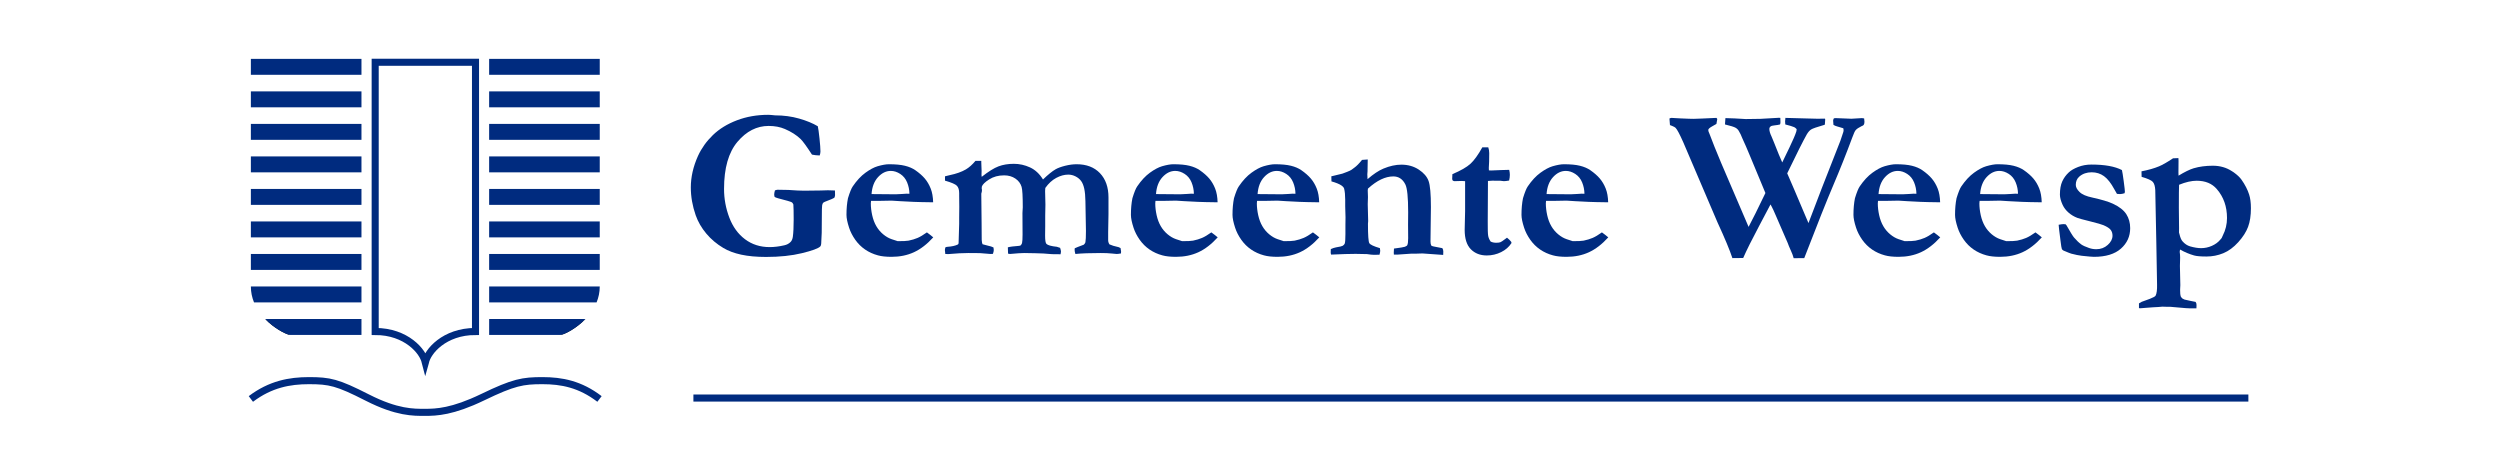
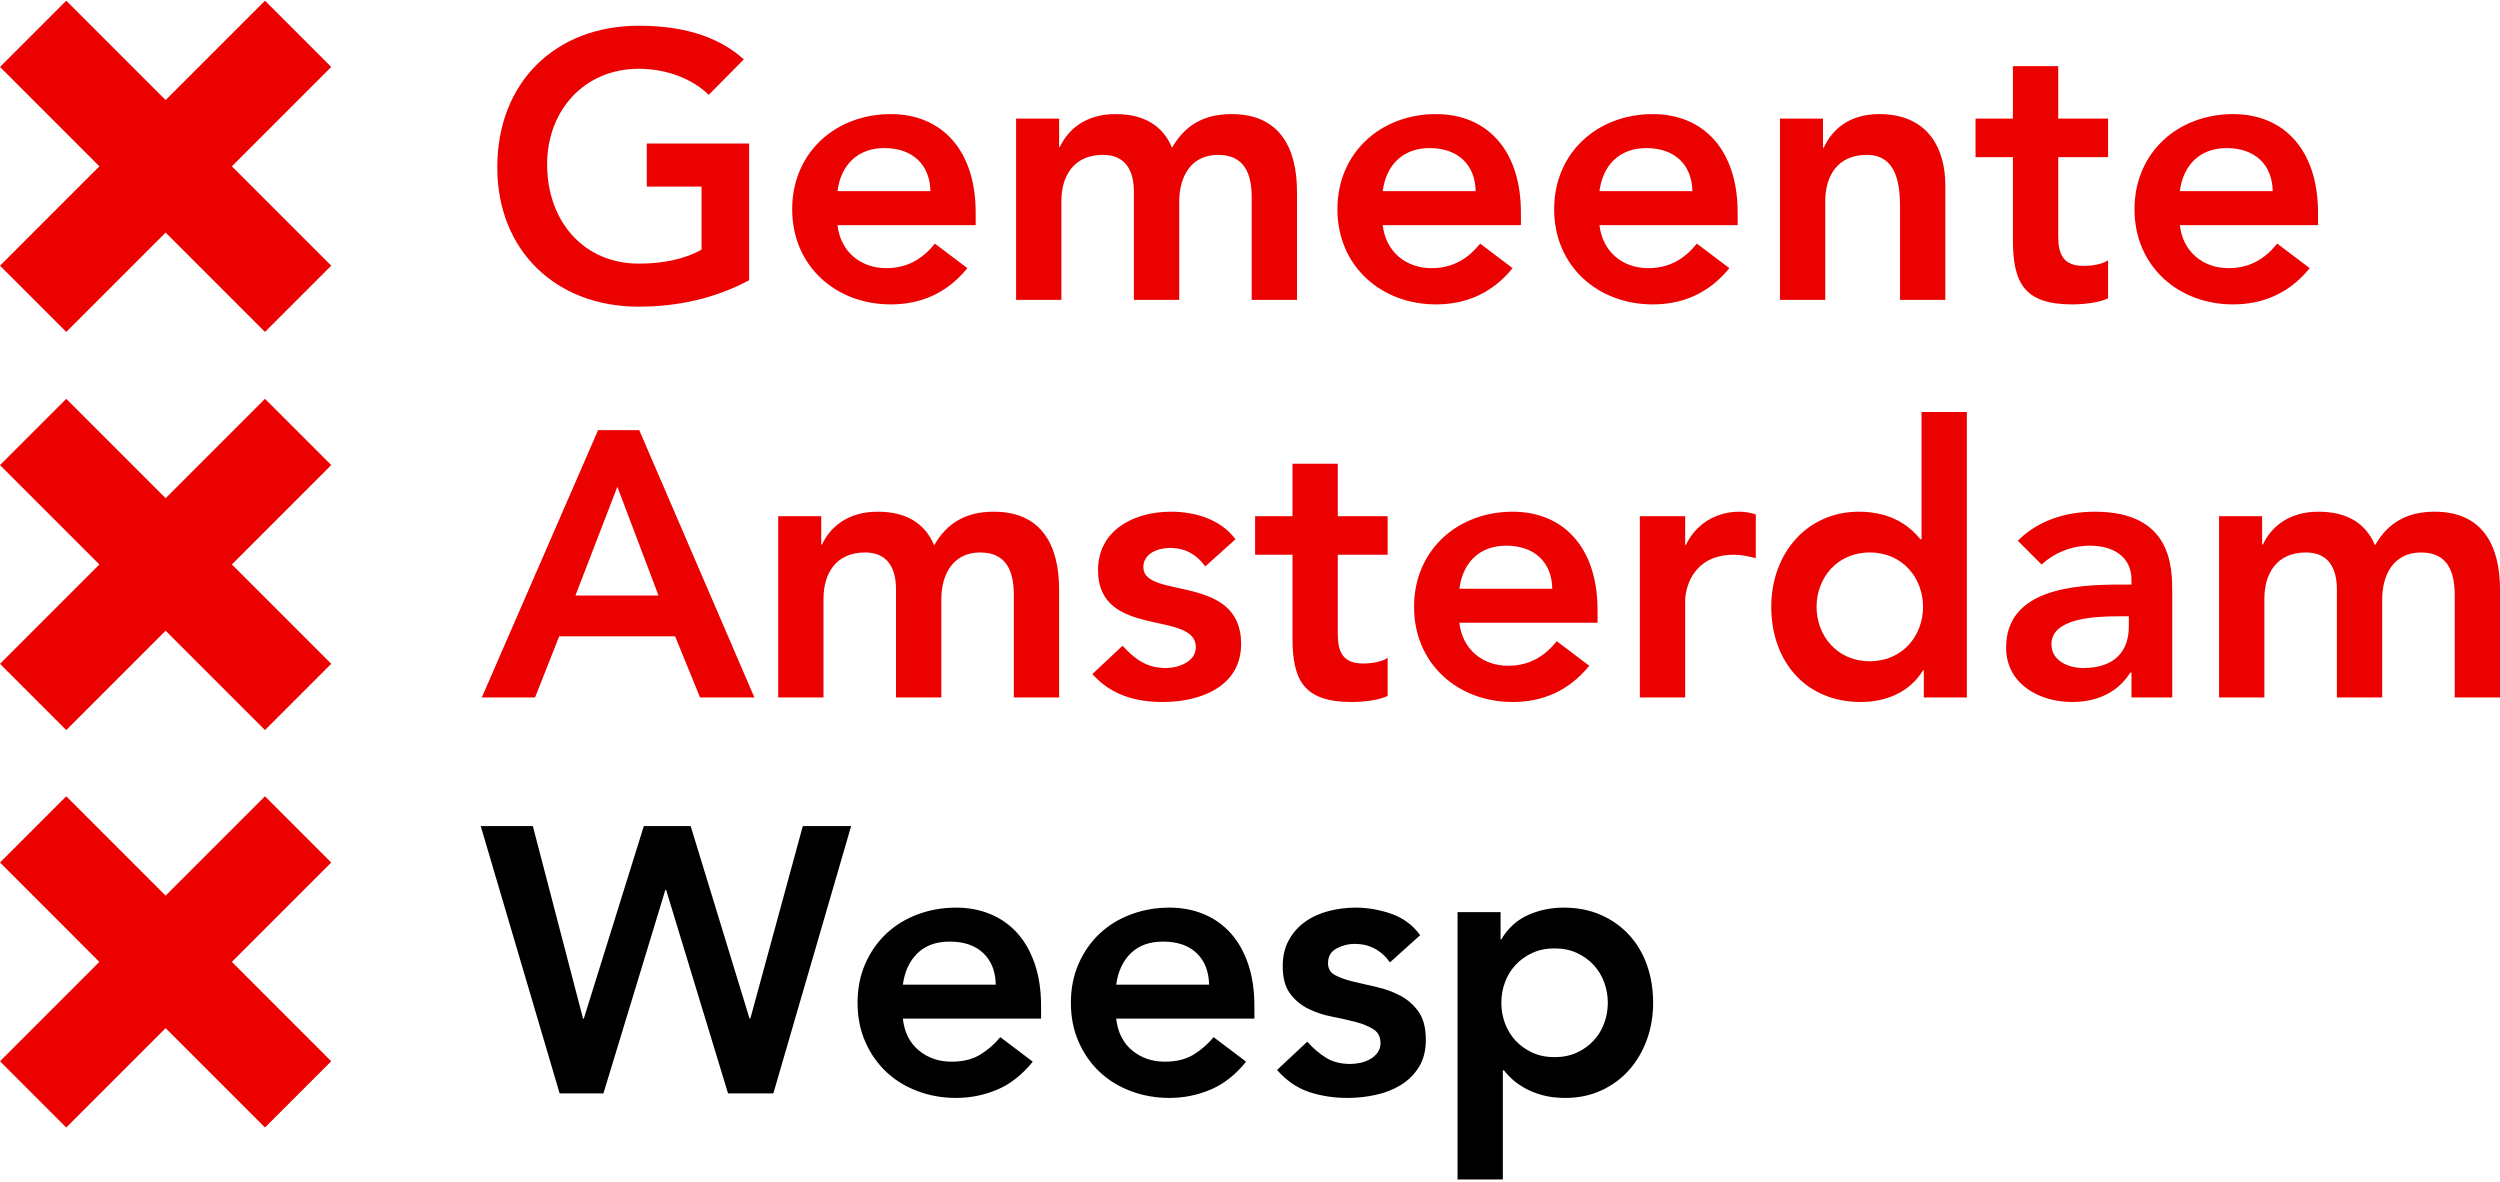
- <svg xmlns="http://www.w3.org/2000/svg" width="323px" height="61px" viewBox="0 0 323 61" version="1.1">
-   <g id="logo-weesp2" stroke="none" stroke-width="1" fill="none" fill-rule="evenodd">
-     <g id="Group" transform="translate(32, 7)">
-       <g id="Group-28" transform="translate(56.386, 6.897)" fill="#002B7F">
-         <path d="M17.274,2.415 C17.337,2.68 17.411,3.201 17.493,3.98 C17.575,4.76 17.616,5.327 17.616,5.683 C17.616,5.819 17.584,5.988 17.52,6.188 C17.128,6.18 16.795,6.143 16.522,6.079 C15.829,5.013 15.341,4.343 15.059,4.069 C14.53,3.559 13.851,3.126 13.022,2.77 C12.411,2.506 11.71,2.374 10.917,2.374 C9.394,2.374 8.054,3.057 6.897,4.423 C5.739,5.789 5.161,7.82 5.161,10.516 C5.161,11.781 5.386,13.011 5.837,14.204 C6.289,15.396 6.965,16.332 7.868,17.011 C8.77,17.689 9.832,18.028 11.053,18.028 C11.646,18.028 12.274,17.951 12.94,17.797 C13.277,17.724 13.55,17.579 13.76,17.361 C13.906,17.216 14.002,16.998 14.047,16.708 C14.12,16.182 14.157,15.433 14.157,14.462 C14.157,13.518 14.143,12.869 14.116,12.515 C14.052,12.379 13.99,12.29 13.931,12.25 C13.872,12.209 13.687,12.143 13.378,12.052 L12.161,11.726 C11.896,11.662 11.732,11.584 11.669,11.493 C11.65,11.375 11.641,11.288 11.641,11.233 C11.641,11.106 11.673,10.928 11.737,10.7 C11.901,10.645 12.015,10.618 12.079,10.618 C13.072,10.618 13.933,10.651 14.663,10.717 C14.918,10.733 15.196,10.741 15.497,10.741 L17.657,10.714 L18.573,10.686 C18.682,10.678 18.987,10.686 19.489,10.714 C19.498,10.951 19.503,11.151 19.503,11.315 C19.503,11.416 19.47,11.53 19.407,11.657 C19.252,11.75 18.987,11.866 18.614,12.005 C18.24,12.144 18.03,12.237 17.985,12.284 C17.912,12.356 17.862,12.471 17.835,12.625 C17.807,12.78 17.794,13.321 17.794,14.249 C17.794,15.323 17.789,15.965 17.78,16.174 C17.743,16.848 17.725,17.229 17.725,17.321 C17.725,17.657 17.679,17.867 17.588,17.948 C17.333,18.203 16.543,18.492 15.216,18.815 C13.89,19.138 12.347,19.3 10.588,19.3 C9.358,19.3 8.289,19.202 7.382,19.006 C6.475,18.81 5.703,18.52 5.065,18.138 C4.208,17.627 3.474,17.008 2.864,16.278 C2.253,15.549 1.797,14.761 1.497,13.913 C1.077,12.71 0.868,11.512 0.868,10.317 C0.868,8.978 1.177,7.62 1.797,6.243 C2.253,5.25 2.893,4.354 3.718,3.557 C4.543,2.759 5.575,2.123 6.815,1.649 C8.054,1.176 9.403,0.938 10.862,0.938 C11.044,0.938 11.34,0.961 11.751,1.007 C12.862,1.007 13.901,1.146 14.868,1.424 C15.834,1.702 16.636,2.032 17.274,2.415" id="Fill-2" />
-         <path d="M29.114,11.137 C29.105,10.624 29.005,10.134 28.813,9.667 C28.622,9.2 28.325,8.837 27.925,8.575 C27.523,8.314 27.118,8.184 26.708,8.184 C26.097,8.184 25.546,8.453 25.053,8.991 C24.561,9.529 24.283,10.258 24.219,11.178 L27.337,11.205 C27.537,11.205 27.82,11.192 28.184,11.164 C28.448,11.139 28.635,11.127 28.745,11.127 C28.827,11.127 28.95,11.13 29.114,11.137 M21.171,11.716 C21.407,10.941 21.617,10.425 21.8,10.17 C22.31,9.421 22.854,8.837 23.433,8.418 C24.012,7.998 24.534,7.72 24.999,7.582 C25.6,7.409 26.088,7.323 26.462,7.323 C27.318,7.323 28.011,7.388 28.54,7.521 C29.068,7.653 29.51,7.842 29.866,8.088 C30.376,8.443 30.786,8.803 31.096,9.166 C31.406,9.531 31.659,9.959 31.855,10.45 C32.051,10.942 32.158,11.538 32.177,12.24 L30.659,12.214 C30.239,12.214 29.319,12.174 27.897,12.094 C27.368,12.049 27.004,12.026 26.803,12.026 C26.739,12.026 26.247,12.035 25.327,12.053 L24.151,12.053 C24.133,12.181 24.124,12.29 24.124,12.382 C24.124,12.866 24.183,13.376 24.301,13.91 C24.42,14.445 24.597,14.916 24.835,15.323 C25.072,15.729 25.365,16.079 25.717,16.371 C26.067,16.663 26.429,16.874 26.803,17.002 L27.596,17.262 C28.298,17.262 28.767,17.24 29.005,17.194 C29.442,17.103 29.827,16.987 30.16,16.845 C30.492,16.704 30.896,16.465 31.37,16.127 C31.698,16.365 31.971,16.578 32.19,16.77 C31.388,17.654 30.556,18.294 29.695,18.691 C28.834,19.087 27.87,19.285 26.803,19.285 C26.083,19.285 25.495,19.221 25.04,19.094 C24.429,18.93 23.878,18.679 23.385,18.341 C22.893,18.004 22.469,17.584 22.114,17.082 C21.759,16.58 21.494,16.064 21.321,15.535 C21.093,14.842 20.979,14.285 20.979,13.865 C20.979,13.072 21.043,12.355 21.171,11.716" id="Fill-4" />
-         <path d="M33.762,18.057 C33.835,18.019 33.935,17.996 34.063,17.987 C34.6,17.951 35.029,17.855 35.348,17.701 C35.411,17.673 35.45,17.614 35.464,17.523 C35.478,17.432 35.503,16.604 35.539,15.039 L35.539,14.247 L35.553,12.841 L35.539,11.38 L35.539,11.053 C35.539,10.625 35.441,10.309 35.245,10.104 C35.049,9.9 34.536,9.679 33.707,9.442 L33.707,8.882 C33.88,8.836 34.085,8.786 34.323,8.731 C35.161,8.558 35.854,8.312 36.401,7.993 C36.82,7.747 37.235,7.378 37.645,6.886 L38.397,6.886 L38.397,7.104 L38.438,8.198 L38.424,8.704 L38.451,8.95 C39.318,8.266 40.04,7.815 40.618,7.597 C41.198,7.378 41.861,7.268 42.608,7.268 C43.328,7.268 44.024,7.424 44.694,7.733 C45.364,8.043 45.922,8.563 46.369,9.292 C47.015,8.667 47.558,8.228 47.995,7.975 C48.296,7.803 48.709,7.651 49.233,7.52 C49.756,7.389 50.251,7.323 50.716,7.323 C51.983,7.323 52.985,7.705 53.723,8.47 C54.461,9.244 54.83,10.29 54.83,11.61 L54.83,13.781 C54.83,14.227 54.817,14.996 54.789,16.089 L54.789,17.14 C54.789,17.322 54.844,17.5 54.953,17.673 C55.309,17.825 55.614,17.922 55.869,17.967 C56.052,17.994 56.225,18.056 56.389,18.154 C56.407,18.321 56.43,18.46 56.457,18.571 L56.444,18.848 C56.188,18.894 56.006,18.917 55.897,18.917 C55.824,18.917 55.603,18.896 55.234,18.855 C54.865,18.814 54.397,18.794 53.832,18.794 C52.456,18.794 51.362,18.835 50.551,18.917 C50.487,18.69 50.455,18.509 50.455,18.372 L50.469,18.182 C50.587,18.12 50.979,17.963 51.645,17.714 C51.763,17.596 51.831,17.491 51.85,17.4 C51.895,17.172 51.918,16.685 51.918,15.939 L51.85,12.09 C51.841,11.443 51.79,10.909 51.7,10.486 C51.608,10.062 51.474,9.73 51.296,9.489 C51.118,9.248 50.879,9.05 50.578,8.895 C50.278,8.741 49.963,8.663 49.635,8.663 C49.124,8.663 48.605,8.806 48.076,9.09 C47.548,9.375 47.078,9.807 46.668,10.386 L46.641,10.782 L46.682,12.532 L46.655,13.968 L46.655,15.335 L46.641,16.552 C46.641,17.153 46.7,17.509 46.819,17.618 C47.001,17.791 47.448,17.914 48.158,17.987 L48.582,18.126 C48.655,18.339 48.692,18.505 48.692,18.625 C48.692,18.69 48.673,18.801 48.637,18.958 L48.241,18.944 L47.696,18.944 L47.409,18.931 C46.763,18.867 46.094,18.83 45.403,18.821 L43.943,18.794 C43.588,18.794 42.973,18.835 42.1,18.917 L41.856,18.875 L41.828,18.057 C42.102,17.98 42.595,17.915 43.306,17.864 C43.352,17.855 43.411,17.837 43.485,17.809 C43.584,17.691 43.643,17.591 43.661,17.509 C43.706,17.327 43.729,16.957 43.729,16.401 L43.715,13.626 L43.756,12.888 C43.756,11.466 43.706,10.586 43.605,10.249 C43.477,9.811 43.21,9.454 42.804,9.176 C42.397,8.898 41.91,8.759 41.344,8.759 C40.603,8.759 39.959,8.934 39.411,9.285 C38.863,9.636 38.547,9.948 38.465,10.222 C38.456,10.331 38.451,10.413 38.451,10.468 L38.479,10.604 L38.479,10.741 C38.479,10.823 38.451,10.951 38.397,11.124 L38.438,15.048 L38.451,17.099 C38.451,17.172 38.465,17.29 38.492,17.454 L38.56,17.659 C38.813,17.739 39.03,17.796 39.211,17.832 C39.545,17.903 39.798,17.982 39.97,18.071 C39.996,18.225 40.01,18.334 40.01,18.398 C40.01,18.516 39.974,18.685 39.902,18.903 C39.756,18.912 39.651,18.917 39.587,18.917 C39.487,18.917 39.031,18.88 38.22,18.806 L36.729,18.794 C36.018,18.794 35.157,18.84 34.145,18.931 L33.748,18.917 C33.73,18.771 33.712,18.603 33.694,18.412 C33.694,18.33 33.716,18.211 33.762,18.057" id="Fill-6" />
-         <path d="M65.864,11.137 C65.855,10.624 65.755,10.134 65.563,9.667 C65.372,9.2 65.075,8.837 64.675,8.575 C64.273,8.314 63.868,8.184 63.458,8.184 C62.847,8.184 62.296,8.453 61.803,8.991 C61.311,9.529 61.033,10.258 60.969,11.178 L64.087,11.205 C64.287,11.205 64.57,11.192 64.934,11.164 C65.198,11.139 65.385,11.127 65.495,11.127 C65.577,11.127 65.7,11.13 65.864,11.137 M57.921,11.716 C58.157,10.941 58.367,10.425 58.55,10.17 C59.06,9.421 59.604,8.837 60.183,8.418 C60.762,7.998 61.284,7.72 61.749,7.582 C62.35,7.409 62.838,7.323 63.212,7.323 C64.068,7.323 64.761,7.388 65.29,7.521 C65.818,7.653 66.26,7.842 66.616,8.088 C67.126,8.443 67.536,8.803 67.846,9.166 C68.156,9.531 68.409,9.959 68.605,10.45 C68.801,10.942 68.908,11.538 68.927,12.24 L67.409,12.214 C66.989,12.214 66.069,12.174 64.647,12.094 C64.118,12.049 63.754,12.026 63.553,12.026 C63.489,12.026 62.997,12.035 62.077,12.053 L60.901,12.053 C60.883,12.181 60.874,12.29 60.874,12.382 C60.874,12.866 60.933,13.376 61.051,13.91 C61.17,14.445 61.347,14.916 61.585,15.323 C61.822,15.729 62.115,16.079 62.467,16.371 C62.817,16.663 63.179,16.874 63.553,17.002 L64.346,17.262 C65.048,17.262 65.517,17.24 65.755,17.194 C66.192,17.103 66.577,16.987 66.91,16.845 C67.242,16.704 67.646,16.465 68.12,16.127 C68.448,16.365 68.721,16.578 68.94,16.77 C68.138,17.654 67.306,18.294 66.445,18.691 C65.584,19.087 64.62,19.285 63.553,19.285 C62.833,19.285 62.245,19.221 61.79,19.094 C61.179,18.93 60.628,18.679 60.135,18.341 C59.643,18.004 59.219,17.584 58.864,17.082 C58.509,16.58 58.244,16.064 58.071,15.535 C57.843,14.842 57.729,14.285 57.729,13.865 C57.729,13.072 57.793,12.355 57.921,11.716" id="Fill-8" />
-         <path d="M78.989,11.137 C78.98,10.624 78.88,10.134 78.688,9.667 C78.497,9.2 78.2,8.837 77.8,8.575 C77.398,8.314 76.993,8.184 76.583,8.184 C75.972,8.184 75.421,8.453 74.928,8.991 C74.436,9.529 74.158,10.258 74.094,11.178 L77.212,11.205 C77.412,11.205 77.695,11.192 78.059,11.164 C78.323,11.139 78.51,11.127 78.62,11.127 C78.702,11.127 78.825,11.13 78.989,11.137 M71.046,11.716 C71.282,10.941 71.492,10.425 71.675,10.17 C72.185,9.421 72.729,8.837 73.308,8.418 C73.887,7.998 74.409,7.72 74.874,7.582 C75.475,7.409 75.963,7.323 76.337,7.323 C77.193,7.323 77.886,7.388 78.415,7.521 C78.943,7.653 79.385,7.842 79.741,8.088 C80.251,8.443 80.661,8.803 80.971,9.166 C81.281,9.531 81.534,9.959 81.73,10.45 C81.926,10.942 82.033,11.538 82.052,12.24 L80.534,12.214 C80.114,12.214 79.194,12.174 77.772,12.094 C77.243,12.049 76.879,12.026 76.678,12.026 C76.614,12.026 76.122,12.035 75.202,12.053 L74.026,12.053 C74.008,12.181 73.999,12.29 73.999,12.382 C73.999,12.866 74.058,13.376 74.176,13.91 C74.295,14.445 74.472,14.916 74.71,15.323 C74.947,15.729 75.24,16.079 75.592,16.371 C75.942,16.663 76.304,16.874 76.678,17.002 L77.471,17.262 C78.173,17.262 78.642,17.24 78.88,17.194 C79.317,17.103 79.702,16.987 80.035,16.845 C80.367,16.704 80.771,16.465 81.245,16.127 C81.573,16.365 81.846,16.578 82.065,16.77 C81.263,17.654 80.431,18.294 79.57,18.691 C78.709,19.087 77.745,19.285 76.678,19.285 C75.958,19.285 75.37,19.221 74.915,19.094 C74.304,18.93 73.753,18.679 73.26,18.341 C72.768,18.004 72.344,17.584 71.989,17.082 C71.634,16.58 71.369,16.064 71.196,15.535 C70.968,14.842 70.854,14.285 70.854,13.865 C70.854,13.072 70.918,12.355 71.046,11.716" id="Fill-10" />
-         <path d="M83.555,18.285 C83.792,18.176 84.011,18.103 84.211,18.066 C84.712,17.984 85.004,17.915 85.086,17.861 C85.223,17.779 85.314,17.679 85.36,17.559 C85.414,17.377 85.442,16.975 85.442,16.355 L85.442,15.164 L85.455,14.192 L85.414,12.754 L85.414,11.892 C85.414,11.317 85.368,10.847 85.278,10.482 C85.241,10.345 85.127,10.208 84.936,10.071 C84.68,9.889 84.247,9.711 83.637,9.537 L83.623,8.881 C83.742,8.845 83.849,8.82 83.945,8.806 C84.04,8.792 84.407,8.703 85.045,8.539 C85.546,8.357 85.87,8.23 86.016,8.157 C86.061,8.129 86.134,8.088 86.235,8.034 C86.344,7.943 86.467,7.851 86.604,7.76 C86.877,7.569 87.205,7.236 87.588,6.762 L88.326,6.707 L88.299,8.252 C88.281,8.408 88.272,8.531 88.272,8.622 C88.272,8.695 88.281,8.905 88.299,9.251 C89.055,8.595 89.742,8.139 90.359,7.883 C91.17,7.546 91.939,7.377 92.668,7.377 C93.521,7.377 94.273,7.59 94.92,8.014 C95.564,8.439 95.988,8.93 96.187,9.487 C96.388,10.044 96.488,11.167 96.488,12.856 L96.433,17.322 C96.433,17.532 96.471,17.705 96.543,17.843 C96.635,17.905 96.885,17.969 97.295,18.035 L97.965,18.164 C98.047,18.281 98.088,18.425 98.088,18.595 C98.088,18.703 98.084,18.851 98.074,19.039 L95.394,18.848 L94.601,18.875 L93.972,18.875 L92.168,18.998 L91.703,18.998 C91.695,18.884 91.689,18.796 91.689,18.734 C91.689,18.575 91.699,18.403 91.717,18.218 C91.846,18.191 92.164,18.145 92.674,18.081 C92.81,18.063 92.961,18.031 93.125,17.985 C93.308,17.912 93.412,17.839 93.439,17.766 C93.513,17.611 93.549,17.315 93.549,16.876 C93.549,16.11 93.545,15.521 93.535,15.11 L93.549,13.522 C93.549,11.597 93.426,10.396 93.181,9.922 C92.836,9.237 92.318,8.895 91.627,8.895 C91.117,8.895 90.59,9.025 90.045,9.285 C89.499,9.545 88.935,9.94 88.354,10.47 L88.326,10.702 L88.354,11.563 L88.326,12.479 L88.381,14.667 L88.354,15.009 C88.354,16.495 88.413,17.334 88.533,17.525 C88.653,17.717 89.107,17.93 89.898,18.164 C89.926,18.32 89.939,18.433 89.939,18.506 C89.939,18.616 89.908,18.785 89.844,19.012 C89.56,19.021 89.322,19.026 89.131,19.026 C88.939,19.026 88.638,18.995 88.226,18.933 L86.761,18.903 C86.03,18.903 84.975,18.935 83.596,18.998 C83.559,18.909 83.541,18.814 83.541,18.716 C83.541,18.644 83.546,18.5 83.555,18.285" id="Fill-12" />
-         <path d="M99.264,8.603 C100.339,8.148 101.117,7.702 101.595,7.265 C102.074,6.828 102.586,6.118 103.133,5.135 L103.899,5.135 C103.981,5.373 104.022,5.623 104.022,5.887 C104.022,6.361 104.017,6.73 104.008,6.995 L103.967,7.801 C103.967,7.847 103.972,7.952 103.981,8.116 L104.295,8.129 C104.341,8.129 104.769,8.111 105.58,8.075 C105.644,8.075 105.986,8.066 106.606,8.047 C106.66,8.291 106.688,8.508 106.688,8.697 C106.688,8.905 106.656,9.148 106.592,9.428 C106.291,9.483 106.064,9.51 105.909,9.51 C105.835,9.51 105.69,9.492 105.471,9.456 L104.76,9.456 L104.514,9.442 L103.858,9.483 L103.83,14.706 C103.822,15.717 103.842,16.349 103.892,16.599 C103.942,16.85 104.049,17.089 104.213,17.317 C104.423,17.417 104.656,17.467 104.91,17.467 C105.157,17.467 105.339,17.445 105.457,17.399 C105.576,17.353 105.777,17.222 106.059,17.003 C106.114,16.958 106.201,16.894 106.319,16.812 C106.537,16.985 106.715,17.158 106.852,17.331 L106.907,17.495 C106.587,17.996 106.139,18.39 105.56,18.677 C104.981,18.964 104.364,19.108 103.707,19.108 C102.86,19.108 102.171,18.839 101.643,18.303 C101.115,17.766 100.85,16.933 100.85,15.804 L100.905,13.401 L100.905,9.51 L100.481,9.483 L99.496,9.51 L99.319,9.442 C99.264,9.361 99.237,9.284 99.237,9.212 C99.237,9.158 99.245,8.955 99.264,8.603" id="Fill-14" />
-         <path d="M116.326,11.137 C116.317,10.624 116.217,10.134 116.025,9.667 C115.834,9.2 115.538,8.837 115.137,8.575 C114.735,8.314 114.33,8.184 113.92,8.184 C113.309,8.184 112.758,8.453 112.265,8.991 C111.773,9.529 111.495,10.258 111.431,11.178 L114.549,11.205 C114.749,11.205 115.032,11.192 115.396,11.164 C115.661,11.139 115.847,11.127 115.957,11.127 C116.039,11.127 116.162,11.13 116.326,11.137 M108.383,11.716 C108.62,10.941 108.829,10.425 109.012,10.17 C109.522,9.421 110.066,8.837 110.645,8.418 C111.224,7.998 111.746,7.72 112.211,7.582 C112.812,7.409 113.3,7.323 113.674,7.323 C114.53,7.323 115.223,7.388 115.752,7.521 C116.28,7.653 116.722,7.842 117.078,8.088 C117.589,8.443 117.999,8.803 118.308,9.166 C118.618,9.531 118.871,9.959 119.067,10.45 C119.264,10.942 119.37,11.538 119.389,12.24 L117.871,12.214 C117.452,12.214 116.531,12.174 115.109,12.094 C114.581,12.049 114.216,12.026 114.015,12.026 C113.952,12.026 113.46,12.035 112.539,12.053 L111.363,12.053 C111.345,12.181 111.336,12.29 111.336,12.382 C111.336,12.866 111.395,13.376 111.513,13.91 C111.632,14.445 111.809,14.916 112.047,15.323 C112.284,15.729 112.578,16.079 112.929,16.371 C113.279,16.663 113.641,16.874 114.015,17.002 L114.808,17.262 C115.511,17.262 115.979,17.24 116.217,17.194 C116.654,17.103 117.039,16.987 117.372,16.845 C117.705,16.704 118.108,16.465 118.582,16.127 C118.91,16.365 119.183,16.578 119.402,16.77 C118.6,17.654 117.768,18.294 116.907,18.691 C116.046,19.087 115.082,19.285 114.015,19.285 C113.296,19.285 112.708,19.221 112.252,19.094 C111.641,18.93 111.09,18.679 110.597,18.341 C110.105,18.004 109.681,17.584 109.326,17.082 C108.971,16.58 108.706,16.064 108.533,15.535 C108.305,14.842 108.191,14.285 108.191,13.865 C108.191,13.072 108.255,12.355 108.383,11.716" id="Fill-16" />
-         <path d="M127.373,2.264 L127.305,1.416 C127.414,1.362 127.501,1.334 127.564,1.334 C128.321,1.384 129.077,1.421 129.834,1.445 C130.144,1.453 130.345,1.457 130.436,1.457 C130.764,1.457 131.146,1.444 131.584,1.416 L133.361,1.334 C133.425,1.371 133.466,1.421 133.484,1.485 L133.375,2.114 C133.202,2.223 133.033,2.319 132.869,2.401 C132.505,2.601 132.322,2.765 132.322,2.893 C132.322,3.012 132.368,3.162 132.459,3.344 C132.514,3.453 132.587,3.64 132.678,3.905 C132.833,4.351 133.27,5.436 133.99,7.159 L137.531,15.416 C137.996,14.551 138.721,13.092 139.705,11.041 L137.706,6.229 C137.334,5.327 137.011,4.584 136.736,4 C136.644,3.809 136.566,3.627 136.502,3.453 C136.447,3.363 136.374,3.228 136.282,3.05 C136.191,2.872 136.049,2.727 135.856,2.613 C135.664,2.499 135.206,2.355 134.482,2.182 L134.537,1.362 C134.829,1.362 135.229,1.375 135.74,1.403 C136.478,1.457 136.952,1.485 137.162,1.485 L139.076,1.457 L141.441,1.321 C141.487,1.33 141.551,1.334 141.633,1.334 L141.646,1.799 L141.646,1.963 C141.646,2.018 141.628,2.091 141.592,2.182 C141.436,2.228 141.19,2.269 140.853,2.305 C140.616,2.324 140.45,2.373 140.354,2.455 C140.259,2.537 140.211,2.633 140.211,2.743 C140.211,3.016 140.307,3.349 140.498,3.741 C140.58,3.914 140.689,4.178 140.826,4.534 C141.282,5.701 141.633,6.553 141.879,7.09 L142.836,5.108 C143.273,4.197 143.561,3.527 143.697,3.098 C143.725,3.007 143.738,2.93 143.738,2.866 L143.738,2.784 C143.629,2.665 143.528,2.583 143.437,2.537 C143.21,2.437 142.822,2.319 142.275,2.182 C142.257,2.009 142.248,1.877 142.248,1.785 C142.248,1.685 142.262,1.535 142.289,1.334 C142.59,1.334 143.442,1.357 144.846,1.403 C145.675,1.43 146.204,1.444 146.432,1.444 C146.623,1.444 146.792,1.442 146.937,1.437 C147.083,1.432 147.238,1.43 147.402,1.43 L147.43,1.539 L147.389,2.155 L147.361,2.223 C146.377,2.506 145.789,2.711 145.598,2.838 C145.406,2.966 145.224,3.176 145.051,3.467 C144.595,4.269 143.752,5.947 142.521,8.498 L142.576,8.621 L143.451,10.645 L144.941,14.159 C145.097,14.505 145.206,14.76 145.269,14.924 L146.992,10.412 L149.398,4.274 L149.781,3.125 C149.8,3.053 149.809,2.98 149.809,2.907 L149.768,2.674 C149.458,2.574 149.205,2.499 149.009,2.449 C148.812,2.399 148.642,2.328 148.496,2.237 C148.469,1.936 148.455,1.749 148.455,1.676 C148.455,1.603 148.487,1.508 148.551,1.389 L148.769,1.362 L150.82,1.444 L152.174,1.362 L152.461,1.403 C152.488,1.567 152.502,1.713 152.502,1.84 C152.502,2.004 152.47,2.137 152.406,2.237 C152.36,2.301 152.269,2.355 152.133,2.401 C151.759,2.583 151.503,2.756 151.366,2.92 C151.266,3.03 151.125,3.335 150.942,3.836 C150.149,5.969 149.331,8.025 148.488,10.002 C147.645,11.98 146.391,15.129 144.723,19.45 L143.357,19.463 C143.267,19.135 143.166,18.857 143.057,18.629 C142.792,18.037 142.638,17.663 142.592,17.508 L141.074,14.008 C140.828,13.425 140.627,12.992 140.472,12.709 C140.444,12.664 140.408,12.6 140.362,12.518 C140.344,12.564 139.861,13.477 138.914,15.259 C137.967,17.041 137.273,18.433 136.834,19.436 L135.439,19.45 C135.111,18.447 134.469,16.907 133.512,14.828 L129.096,4.493 C128.631,3.445 128.298,2.82 128.098,2.619 C128.024,2.547 127.888,2.469 127.687,2.387 C127.614,2.36 127.51,2.319 127.373,2.264" id="Fill-18" />
-         <path d="M159.216,11.137 C159.207,10.624 159.107,10.134 158.915,9.667 C158.724,9.2 158.428,8.837 158.027,8.575 C157.625,8.314 157.22,8.184 156.81,8.184 C156.199,8.184 155.648,8.453 155.155,8.991 C154.663,9.529 154.385,10.258 154.321,11.178 L157.439,11.205 C157.639,11.205 157.922,11.192 158.286,11.164 C158.551,11.139 158.737,11.127 158.847,11.127 C158.929,11.127 159.052,11.13 159.216,11.137 M151.273,11.716 C151.51,10.941 151.719,10.425 151.902,10.17 C152.412,9.421 152.956,8.837 153.535,8.418 C154.114,7.998 154.636,7.72 155.101,7.582 C155.702,7.409 156.19,7.323 156.564,7.323 C157.42,7.323 158.113,7.388 158.642,7.521 C159.17,7.653 159.612,7.842 159.968,8.088 C160.479,8.443 160.889,8.803 161.198,9.166 C161.508,9.531 161.761,9.959 161.957,10.45 C162.154,10.942 162.26,11.538 162.279,12.24 L160.761,12.214 C160.342,12.214 159.421,12.174 157.999,12.094 C157.471,12.049 157.106,12.026 156.905,12.026 C156.842,12.026 156.35,12.035 155.429,12.053 L154.253,12.053 C154.235,12.181 154.226,12.29 154.226,12.382 C154.226,12.866 154.285,13.376 154.403,13.91 C154.522,14.445 154.699,14.916 154.937,15.323 C155.174,15.729 155.468,16.079 155.819,16.371 C156.169,16.663 156.531,16.874 156.905,17.002 L157.698,17.262 C158.401,17.262 158.869,17.24 159.107,17.194 C159.544,17.103 159.929,16.987 160.262,16.845 C160.595,16.704 160.998,16.465 161.472,16.127 C161.8,16.365 162.073,16.578 162.292,16.77 C161.49,17.654 160.658,18.294 159.797,18.691 C158.936,19.087 157.972,19.285 156.905,19.285 C156.186,19.285 155.598,19.221 155.142,19.094 C154.531,18.93 153.98,18.679 153.487,18.341 C152.995,18.004 152.571,17.584 152.216,17.082 C151.861,16.58 151.596,16.064 151.423,15.535 C151.195,14.842 151.081,14.285 151.081,13.865 C151.081,13.072 151.145,12.355 151.273,11.716" id="Fill-20" />
-         <path d="M172.341,11.137 C172.332,10.624 172.232,10.134 172.04,9.667 C171.849,9.2 171.553,8.837 171.152,8.575 C170.75,8.314 170.345,8.184 169.935,8.184 C169.324,8.184 168.773,8.453 168.28,8.991 C167.788,9.529 167.51,10.258 167.446,11.178 L170.564,11.205 C170.764,11.205 171.047,11.192 171.411,11.164 C171.676,11.139 171.862,11.127 171.972,11.127 C172.054,11.127 172.177,11.13 172.341,11.137 M164.398,11.716 C164.635,10.941 164.844,10.425 165.027,10.17 C165.537,9.421 166.081,8.837 166.66,8.418 C167.239,7.998 167.761,7.72 168.226,7.582 C168.827,7.409 169.315,7.323 169.689,7.323 C170.545,7.323 171.238,7.388 171.767,7.521 C172.295,7.653 172.737,7.842 173.093,8.088 C173.604,8.443 174.014,8.803 174.323,9.166 C174.633,9.531 174.886,9.959 175.082,10.45 C175.279,10.942 175.385,11.538 175.404,12.24 L173.886,12.214 C173.467,12.214 172.546,12.174 171.124,12.094 C170.596,12.049 170.231,12.026 170.03,12.026 C169.967,12.026 169.475,12.035 168.554,12.053 L167.378,12.053 C167.36,12.181 167.351,12.29 167.351,12.382 C167.351,12.866 167.41,13.376 167.528,13.91 C167.647,14.445 167.824,14.916 168.062,15.323 C168.299,15.729 168.593,16.079 168.944,16.371 C169.294,16.663 169.656,16.874 170.03,17.002 L170.823,17.262 C171.526,17.262 171.994,17.24 172.232,17.194 C172.669,17.103 173.054,16.987 173.387,16.845 C173.72,16.704 174.123,16.465 174.597,16.127 C174.925,16.365 175.198,16.578 175.417,16.77 C174.615,17.654 173.783,18.294 172.922,18.691 C172.061,19.087 171.097,19.285 170.03,19.285 C169.311,19.285 168.723,19.221 168.267,19.094 C167.656,18.93 167.105,18.679 166.612,18.341 C166.12,18.004 165.696,17.584 165.341,17.082 C164.986,16.58 164.721,16.064 164.548,15.535 C164.32,14.842 164.206,14.285 164.206,13.865 C164.206,13.072 164.27,12.355 164.398,11.716" id="Fill-22" />
-         <path d="M177.591,15.143 C177.864,15.088 178.065,15.061 178.193,15.061 C178.256,15.061 178.352,15.066 178.48,15.075 L178.603,15.211 C179.095,16.078 179.418,16.601 179.573,16.784 C179.893,17.158 180.207,17.458 180.517,17.686 C180.727,17.832 181.055,17.982 181.501,18.137 C181.802,18.247 182.121,18.301 182.458,18.301 C183.032,18.301 183.525,18.117 183.935,17.747 C184.345,17.378 184.55,16.98 184.55,16.551 C184.55,16.26 184.473,16.011 184.318,15.806 C184.162,15.601 183.853,15.398 183.388,15.198 C183.16,15.098 182.588,14.934 181.672,14.705 C180.756,14.478 180.202,14.328 180.011,14.254 C179.582,14.09 179.202,13.863 178.869,13.571 C178.536,13.279 178.283,12.951 178.111,12.586 C177.873,12.067 177.755,11.621 177.755,11.247 C177.755,10.554 177.856,9.987 178.056,9.544 C178.256,9.102 178.539,8.713 178.904,8.375 C179.168,8.121 179.567,7.888 180.1,7.678 C180.633,7.469 181.205,7.364 181.816,7.364 C182.682,7.364 183.443,7.423 184.099,7.541 C184.755,7.66 185.311,7.838 185.767,8.075 C185.821,8.285 185.899,8.768 185.999,9.524 C186.1,10.281 186.15,10.727 186.15,10.864 C186.15,10.928 186.136,10.996 186.109,11.069 C185.871,11.142 185.676,11.178 185.521,11.178 C185.43,11.178 185.297,11.169 185.124,11.151 C185.042,11.023 184.933,10.832 184.796,10.577 C184.359,9.766 183.909,9.194 183.449,8.861 C182.989,8.528 182.458,8.362 181.857,8.362 C181.228,8.362 180.699,8.544 180.271,8.909 C179.961,9.173 179.806,9.533 179.806,9.989 C179.806,10.289 179.968,10.595 180.291,10.905 C180.606,11.224 181.16,11.465 181.955,11.629 C183.152,11.894 184.033,12.158 184.6,12.422 C185.421,12.805 185.999,13.256 186.333,13.776 C186.666,14.295 186.833,14.897 186.833,15.581 C186.833,16.638 186.435,17.52 185.637,18.226 C184.839,18.933 183.675,19.286 182.144,19.286 C181.944,19.286 181.419,19.24 180.571,19.149 C180.189,19.103 179.737,19.012 179.218,18.875 C179.09,18.839 178.758,18.707 178.22,18.479 C178.119,18.424 178.049,18.358 178.008,18.281 C177.967,18.204 177.905,17.823 177.823,17.139 C177.678,16.027 177.6,15.362 177.591,15.143" id="Fill-24" />
-         <path d="M193.141,16.141 C193.177,16.25 193.2,16.332 193.209,16.387 C193.31,16.807 193.437,17.103 193.592,17.276 C193.876,17.604 194.201,17.823 194.566,17.932 C195.114,18.087 195.593,18.164 196.004,18.164 C196.479,18.164 196.943,18.064 197.395,17.864 C197.846,17.663 198.209,17.394 198.484,17.057 C198.52,17.012 198.576,16.948 198.648,16.866 C198.711,16.72 198.762,16.611 198.798,16.537 C199.162,15.827 199.343,15.07 199.343,14.268 C199.343,12.791 198.905,11.547 198.028,10.536 C197.415,9.816 196.548,9.455 195.424,9.455 C194.757,9.455 193.999,9.629 193.15,9.975 C193.131,10.33 193.122,11.328 193.122,12.969 L193.15,15.608 C193.15,15.672 193.147,15.849 193.141,16.141 L193.141,16.141 Z M187.968,25.916 L187.968,25.301 C188.132,25.201 188.25,25.133 188.324,25.096 L189.376,24.713 C189.814,24.541 190.06,24.404 190.115,24.305 C190.26,24.031 190.325,23.549 190.306,22.855 L190.21,17.419 L190.074,10.657 C190.046,10.165 189.942,9.815 189.759,9.605 C189.577,9.396 189.094,9.177 188.31,8.95 L188.296,8.239 C189.19,8.066 189.942,7.851 190.552,7.596 C190.998,7.414 191.605,7.068 192.37,6.557 L193.068,6.53 L193.081,6.912 L193.068,8.389 C193.068,8.444 193.073,8.58 193.081,8.799 C193.874,8.316 194.526,7.997 195.037,7.842 C195.784,7.623 196.609,7.514 197.511,7.514 C198.441,7.514 199.266,7.751 199.986,8.225 C200.04,8.262 200.118,8.312 200.218,8.375 C200.674,8.703 201.006,9.018 201.216,9.319 C201.672,9.966 202,10.604 202.201,11.233 C202.356,11.707 202.433,12.299 202.433,13.01 C202.433,13.958 202.31,14.76 202.064,15.416 C201.818,16.073 201.394,16.734 200.792,17.399 C200.191,18.064 199.546,18.538 198.858,18.821 C198.169,19.103 197.448,19.245 196.691,19.245 C195.944,19.245 195.411,19.199 195.091,19.108 C194.481,18.935 193.874,18.68 193.273,18.342 C193.245,18.488 193.232,18.588 193.232,18.643 L193.273,19.012 C193.282,19.112 193.287,19.235 193.287,19.381 C193.287,19.445 193.278,19.805 193.259,20.461 L193.314,22.949 C193.314,23.004 193.305,23.187 193.287,23.496 L193.287,23.646 C193.287,23.984 193.31,24.23 193.358,24.385 C193.396,24.476 193.477,24.576 193.601,24.685 C193.692,24.723 193.779,24.764 193.861,24.808 C194.143,24.863 194.392,24.918 194.606,24.973 C194.82,25.027 195.045,25.074 195.283,25.109 C195.365,25.211 195.406,25.342 195.406,25.506 C195.406,25.607 195.401,25.752 195.392,25.943 L195.146,25.943 C194.616,25.943 194.245,25.935 194.036,25.916 L191.967,25.738 L191.461,25.738 L190.982,25.724 L190.502,25.766 L189.762,25.807 C189.489,25.816 189.187,25.84 188.859,25.875 C188.53,25.912 188.292,25.93 188.146,25.93 L187.968,25.916 Z" id="Fill-26" />
-       </g>
-       <line x1="57.588" y1="44.427" x2="258.49" y2="44.427" id="Stroke-29" stroke="#002B7F" stroke-width="0.916" />
-       <polygon id="Fill-30" fill="#002B7F" points="31.197 2.664 45.487 2.664 45.487 0.606 31.197 0.606" />
-       <polygon id="Fill-31" fill="#002B7F" points="31.197 6.865 45.487 6.865 45.487 4.807 31.197 4.807" />
-       <polygon id="Fill-32" fill="#002B7F" points="31.197 11.066 45.487 11.066 45.487 9.008 31.197 9.008" />
-       <polygon id="Fill-33" fill="#002B7F" points="31.197 15.267 45.487 15.267 45.487 13.209 31.197 13.209" />
-       <polygon id="Fill-34" fill="#002B7F" points="31.197 19.469 45.487 19.469 45.487 17.411 31.197 17.411" />
-       <polygon id="Fill-35" fill="#002B7F" points="31.197 23.669 45.487 23.669 45.487 21.611 31.197 21.611" />
-       <polygon id="Fill-36" fill="#002B7F" points="45.487 27.872 38.342 27.872 31.197 27.872 31.197 26.843 31.197 25.813 38.342 25.813 45.487 25.813 45.487 26.843" />
-       <path d="M43.638,34.215 C43.488,34.369 43.334,34.517 43.179,34.654 C41.986,35.715 40.714,36.273 40.4,36.273" id="Fill-37" fill="#000000" />
-       <path d="M31.198,34.215 L31.198,35.243 L31.198,36.273 L38.343,36.273 L40.401,36.273 C40.715,36.273 41.986,35.715 43.178,34.654 C43.334,34.517 43.487,34.369 43.638,34.215 L38.343,34.215 L31.198,34.215 Z" id="Fill-39" fill="#002B7F" />
-       <path d="M31.198,30.013 L31.198,31.043 L31.198,32.072 L38.343,32.072 L45.078,32.072 C45.333,31.45 45.487,30.763 45.487,30.013 L38.343,30.013 L31.198,30.013 Z" id="Fill-41" fill="#002B7F" />
-       <polygon id="Fill-43" fill="#002B7F" points="0.412 2.664 14.702 2.664 14.702 0.606 0.412 0.606" />
-       <polygon id="Fill-45" fill="#002B7F" points="0.412 6.865 14.702 6.865 14.702 4.807 0.412 4.807" />
-       <polygon id="Fill-46" fill="#002B7F" points="0.412 11.066 14.702 11.066 14.702 9.008 0.412 9.008" />
-       <polygon id="Fill-47" fill="#002B7F" points="0.412 15.267 14.702 15.267 14.702 13.209 0.412 13.209" />
-       <polygon id="Fill-48" fill="#002B7F" points="0.412 19.469 14.702 19.469 14.702 17.411 0.412 17.411" />
-       <polygon id="Fill-49" fill="#002B7F" points="0.412 23.669 14.702 23.669 14.702 21.611 0.412 21.611" />
-       <polygon id="Fill-50" fill="#002B7F" points="0.412 27.872 7.557 27.872 14.702 27.872 14.702 26.843 14.702 25.813 7.557 25.813 0.412 25.813 0.412 26.843" />
-       <path d="M2.261,34.215 C2.412,34.369 2.566,34.517 2.72,34.654 C3.913,35.715 5.184,36.273 5.5,36.273" id="Fill-51" fill="#000000" />
-       <path d="M14.702,34.215 L14.702,35.243 L14.702,36.273 L7.557,36.273 L5.499,36.273 C5.184,36.273 3.913,35.715 2.72,34.654 C2.565,34.517 2.411,34.369 2.261,34.215 L7.557,34.215 L14.702,34.215 Z" id="Fill-52" fill="#002B7F" />
-       <path d="M14.702,30.013 L14.702,31.043 L14.702,32.072 L7.557,32.072 L0.821,32.072 C0.566,31.45 0.412,30.763 0.412,30.013 L7.557,30.013 L14.702,30.013 Z" id="Fill-53" fill="#002B7F" />
-       <path d="M22.967,39.815 C23.225,38.425 25.397,35.828 29.435,35.828 L29.435,1.044 L22.874,1.044 L22.843,1.044 L16.473,1.044 L16.473,35.828 C20.509,35.828 22.681,38.423 22.94,39.815 L22.953,39.865 L22.967,39.815 Z" id="Stroke-54" stroke="#002B7F" stroke-width="0.914" />
-       <path d="M0.412,44.546 C2.937,42.636 5.425,42.18 7.904,42.18 C10.603,42.18 11.595,42.398 15.451,44.363 C19.307,46.329 21.443,46.276 22.909,46.276 C24.375,46.276 26.457,46.202 30.367,44.314 C34.39,42.369 35.563,42.18 38.092,42.18 C40.57,42.18 42.962,42.636 45.455,44.546" id="Stroke-55" stroke="#002B7F" stroke-width="0.915" />
+ <svg xmlns="http://www.w3.org/2000/svg" width="400px" height="189px" viewBox="0 0 400 189" version="1.1">
+   <g id="gasd_1_weesp_rbg" stroke="none" stroke-width="1" fill="none" fill-rule="evenodd">
+     <g id="Group" transform="translate(0, 0.114)">
+       <path d="M76.915,132.055 L85.252,132.055 L93.287,162.867 L93.408,162.867 L103.014,132.055 L110.505,132.055 L119.93,162.867 L120.051,162.867 L128.449,132.055 L136.182,132.055 L123.736,174.829 L116.486,174.829 L106.578,142.266 L106.458,142.266 L96.549,174.829 L89.541,174.829 L76.915,132.055 M159.321,157.43 C159.28,155.296 158.615,153.614 157.327,152.385 C156.038,151.157 154.246,150.542 151.95,150.542 C149.775,150.542 148.053,151.168 146.784,152.415 C145.516,153.664 144.74,155.336 144.459,157.43 L159.321,157.43 Z M144.459,162.867 C144.7,165.042 145.546,166.734 146.996,167.942 C148.446,169.15 150.198,169.754 152.252,169.754 C154.064,169.754 155.584,169.383 156.813,168.637 C158.041,167.892 159.119,166.956 160.046,165.827 L165.242,169.754 C163.549,171.849 161.656,173.34 159.562,174.225 C157.467,175.111 155.273,175.554 152.977,175.554 C150.802,175.554 148.748,175.192 146.815,174.467 C144.881,173.742 143.209,172.715 141.8,171.386 C140.39,170.056 139.272,168.455 138.447,166.583 C137.622,164.71 137.209,162.625 137.209,160.33 C137.209,158.034 137.622,155.95 138.447,154.077 C139.272,152.204 140.39,150.603 141.8,149.274 C143.209,147.945 144.881,146.918 146.815,146.193 C148.748,145.468 150.802,145.105 152.977,145.105 C154.99,145.105 156.834,145.458 158.505,146.162 C160.176,146.867 161.606,147.884 162.795,149.213 C163.982,150.542 164.91,152.184 165.574,154.137 C166.239,156.092 166.571,158.336 166.571,160.873 L166.571,162.867 L144.459,162.867 L144.459,162.867 Z M193.455,157.43 C193.414,155.296 192.749,153.614 191.46,152.385 C190.171,151.157 188.38,150.542 186.084,150.542 C183.908,150.542 182.187,151.168 180.918,152.415 C179.65,153.664 178.873,155.336 178.592,157.43 L193.455,157.43 Z M178.592,162.867 C178.834,165.042 179.68,166.734 181.13,167.942 C182.58,169.15 184.332,169.754 186.386,169.754 C188.198,169.754 189.718,169.383 190.947,168.637 C192.175,167.892 193.252,166.956 194.179,165.827 L199.375,169.754 C197.684,171.849 195.79,173.34 193.696,174.225 C191.601,175.111 189.406,175.554 187.11,175.554 C184.936,175.554 182.882,175.192 180.948,174.467 C179.015,173.742 177.344,172.715 175.934,171.386 C174.523,170.056 173.406,168.455 172.581,166.583 C171.755,164.71 171.342,162.625 171.342,160.33 C171.342,158.034 171.755,155.95 172.581,154.077 C173.406,152.204 174.523,150.603 175.934,149.274 C177.344,147.945 179.015,146.918 180.948,146.193 C182.882,145.468 184.936,145.105 187.11,145.105 C189.124,145.105 190.967,145.458 192.639,146.162 C194.309,146.867 195.74,147.884 196.928,149.213 C198.116,150.542 199.043,152.184 199.707,154.137 C200.372,156.092 200.704,158.336 200.704,160.873 L200.704,162.867 L178.592,162.867 L178.592,162.867 Z M222.393,153.865 C220.982,151.892 219.09,150.905 216.714,150.905 C215.747,150.905 214.8,151.147 213.874,151.63 C212.947,152.113 212.485,152.899 212.485,153.986 C212.485,154.873 212.867,155.518 213.633,155.919 C214.397,156.322 215.364,156.666 216.532,156.946 C217.7,157.229 218.959,157.52 220.308,157.822 C221.658,158.124 222.916,158.588 224.084,159.212 C225.252,159.837 226.219,160.692 226.984,161.78 C227.749,162.867 228.132,164.357 228.132,166.25 C228.132,167.983 227.76,169.443 227.014,170.63 C226.269,171.819 225.302,172.775 224.115,173.5 C222.926,174.225 221.587,174.749 220.097,175.071 C218.606,175.393 217.116,175.554 215.626,175.554 C213.37,175.554 211.296,175.231 209.404,174.588 C207.51,173.944 205.818,172.775 204.329,171.083 L209.162,166.552 C210.088,167.6 211.085,168.455 212.152,169.12 C213.219,169.785 214.518,170.117 216.049,170.117 C216.572,170.117 217.116,170.056 217.68,169.936 C218.244,169.815 218.768,169.613 219.251,169.331 C219.734,169.05 220.127,168.697 220.429,168.274 C220.731,167.851 220.882,167.358 220.882,166.794 C220.882,165.788 220.499,165.042 219.734,164.559 C218.969,164.075 218.002,163.683 216.835,163.381 C215.666,163.079 214.407,162.797 213.059,162.535 C211.708,162.274 210.45,161.851 209.283,161.266 C208.114,160.683 207.148,159.868 206.383,158.819 C205.617,157.772 205.235,156.322 205.235,154.469 C205.235,152.859 205.567,151.459 206.232,150.271 C206.896,149.083 207.772,148.106 208.86,147.34 C209.947,146.576 211.195,146.011 212.606,145.649 C214.015,145.286 215.445,145.105 216.895,145.105 C218.828,145.105 220.74,145.437 222.634,146.102 C224.527,146.766 226.057,147.905 227.226,149.515 L222.393,153.865 M257.251,160.33 C257.251,159.203 257.06,158.115 256.677,157.067 C256.293,156.021 255.731,155.094 254.986,154.288 C254.239,153.483 253.344,152.838 252.297,152.355 C251.249,151.872 250.062,151.63 248.733,151.63 C247.403,151.63 246.215,151.872 245.168,152.355 C244.12,152.838 243.224,153.483 242.48,154.288 C241.734,155.094 241.17,156.021 240.788,157.067 C240.405,158.115 240.214,159.203 240.214,160.33 C240.214,161.458 240.405,162.545 240.788,163.592 C241.17,164.64 241.734,165.566 242.48,166.371 C243.224,167.178 244.12,167.821 245.168,168.304 C246.215,168.788 247.403,169.029 248.733,169.029 C250.062,169.029 251.249,168.788 252.297,168.304 C253.344,167.821 254.239,167.178 254.986,166.371 C255.731,165.566 256.293,164.64 256.677,163.592 C257.06,162.545 257.251,161.458 257.251,160.33 Z M233.206,145.83 L240.093,145.83 L240.093,150.18 L240.214,150.18 C241.261,148.408 242.67,147.119 244.443,146.313 C246.215,145.508 248.128,145.105 250.183,145.105 C252.397,145.105 254.39,145.498 256.164,146.283 C257.935,147.069 259.446,148.146 260.695,149.515 C261.942,150.885 262.89,152.496 263.534,154.349 C264.178,156.202 264.501,158.195 264.501,160.33 C264.501,162.465 264.158,164.459 263.474,166.311 C262.789,168.164 261.832,169.775 260.604,171.144 C259.375,172.514 257.895,173.591 256.164,174.376 C254.432,175.162 252.539,175.554 250.485,175.554 C249.115,175.554 247.906,175.413 246.86,175.131 C245.812,174.849 244.886,174.487 244.081,174.044 C243.275,173.601 242.59,173.128 242.027,172.624 C241.462,172.121 240.999,171.627 240.637,171.144 L240.456,171.144 L240.456,188.604 L233.206,188.604 L233.206,145.83 L233.206,145.83 Z" id="Combined-Shape" fill="#000000" />
+       <path d="M105.362,95.171 L98.776,77.77 L92.07,95.171 L105.362,95.171 Z M95.695,68.708 L102.28,68.708 L120.706,111.482 L112.007,111.482 L108.02,101.695 L89.472,101.695 L85.606,111.482 L77.087,111.482 L95.695,68.708 L95.695,68.708 Z M124.513,82.483 L131.399,82.483 L131.399,87.014 L131.52,87.014 C132.789,84.295 135.568,81.758 140.401,81.758 C144.872,81.758 147.953,83.51 149.463,87.135 C151.578,83.449 154.659,81.758 159.009,81.758 C166.742,81.758 169.46,87.256 169.46,94.203 L169.46,111.482 L162.21,111.482 L162.21,95.049 C162.21,91.424 161.124,88.283 156.834,88.283 C152.303,88.283 150.611,92.028 150.611,95.774 L150.611,111.482 L143.362,111.482 L143.362,94.203 C143.362,90.639 141.912,88.283 138.407,88.283 C133.635,88.283 131.762,91.787 131.762,95.654 L131.762,111.482 L124.513,111.482 L124.513,82.483 M192.841,90.518 C191.452,88.585 189.639,87.557 187.162,87.557 C185.229,87.557 182.933,88.464 182.933,90.639 C182.933,95.835 198.581,91.605 198.581,102.903 C198.581,109.79 191.996,112.206 186.075,112.206 C181.604,112.206 177.738,111.059 174.777,107.735 L179.61,103.205 C181.483,105.259 183.417,106.77 186.498,106.77 C188.612,106.77 191.331,105.743 191.331,103.447 C191.331,97.466 175.684,102.178 175.684,91.123 C175.684,84.658 181.483,81.758 187.344,81.758 C191.21,81.758 195.318,82.966 197.675,86.168 L192.841,90.518 M200.816,88.645 L200.816,82.483 L206.797,82.483 L206.797,74.085 L214.046,74.085 L214.046,82.483 L222.021,82.483 L222.021,88.645 L214.046,88.645 L214.046,101.332 C214.046,104.232 214.892,106.044 218.094,106.044 C219.362,106.044 221.114,105.802 222.021,105.138 L222.021,111.24 C220.51,111.965 217.973,112.206 216.281,112.206 C208.609,112.206 206.797,108.763 206.797,101.936 L206.797,88.645 L200.816,88.645 M248.361,94.082 C248.3,89.853 245.522,87.195 240.99,87.195 C236.701,87.195 234.043,89.914 233.499,94.082 L248.361,94.082 Z M233.499,99.52 C233.982,103.809 237.245,106.407 241.293,106.407 C244.917,106.407 247.274,104.716 249.086,102.48 L254.281,106.407 C250.899,110.576 246.609,112.206 242.018,112.206 C233.258,112.206 226.249,106.105 226.249,96.982 C226.249,87.86 233.258,81.758 242.018,81.758 C250.113,81.758 255.61,87.437 255.61,97.526 L255.61,99.52 L233.499,99.52 L233.499,99.52 Z M262.377,82.483 L269.627,82.483 L269.627,87.074 L269.748,87.074 C271.319,83.752 274.521,81.758 278.326,81.758 C279.233,81.758 280.078,81.939 280.924,82.181 L280.924,89.188 C279.716,88.886 278.569,88.645 277.421,88.645 C270.594,88.645 269.627,94.384 269.627,95.955 L269.627,111.482 L262.377,111.482 L262.377,82.483 M299.169,105.682 C304.486,105.682 307.688,101.514 307.688,96.982 C307.688,92.452 304.486,88.283 299.169,88.283 C293.852,88.283 290.65,92.452 290.65,96.982 C290.65,101.514 293.852,105.682 299.169,105.682 Z M307.808,107.132 L307.688,107.132 C305.573,110.636 301.767,112.206 297.719,112.206 C288.778,112.206 283.401,105.561 283.401,96.982 C283.401,88.404 289.14,81.758 297.417,81.758 C302.854,81.758 305.754,84.295 307.264,86.168 L307.446,86.168 L307.446,65.809 L314.695,65.809 L314.695,111.482 L307.808,111.482 L307.808,107.132 L307.808,107.132 Z M340.613,98.492 L339.103,98.492 C335.115,98.492 328.229,98.794 328.229,102.963 C328.229,105.621 330.947,106.77 333.303,106.77 C338.256,106.77 340.613,104.171 340.613,100.123 L340.613,98.492 Z M341.036,107.494 L340.855,107.494 C338.801,110.757 335.417,112.206 331.551,112.206 C326.175,112.206 320.978,109.247 320.978,103.507 C320.978,94.082 331.974,93.417 339.224,93.417 L341.036,93.417 L341.036,92.633 C341.036,89.068 338.256,87.195 334.39,87.195 C331.37,87.195 328.591,88.404 326.657,90.216 L322.851,86.41 C326.053,83.147 330.584,81.758 335.176,81.758 C347.561,81.758 347.561,90.699 347.561,94.807 L347.561,111.482 L341.036,111.482 L341.036,107.494 L341.036,107.494 Z M355.052,82.483 L361.939,82.483 L361.939,87.014 L362.059,87.014 C363.329,84.295 366.108,81.758 370.94,81.758 C375.412,81.758 378.492,83.51 380.003,87.135 C382.117,83.449 385.199,81.758 389.549,81.758 C397.281,81.758 400,87.256 400,94.203 L400,111.482 L392.751,111.482 L392.751,95.049 C392.751,91.424 391.663,88.283 387.373,88.283 C382.842,88.283 381.151,92.028 381.151,95.774 L381.151,111.482 L373.901,111.482 L373.901,94.203 C373.901,90.639 372.451,88.283 368.947,88.283 C364.174,88.283 362.302,91.787 362.302,95.654 L362.302,111.482 L355.052,111.482 L355.052,82.483 M119.861,44.723 C114.665,47.503 108.745,48.953 102.16,48.953 C88.989,48.953 79.564,40.011 79.564,26.659 C79.564,12.946 88.989,4.004 102.16,4.004 C108.684,4.004 114.545,5.394 119.015,9.381 L113.397,15.06 C110.678,12.402 106.509,10.892 102.22,10.892 C93.399,10.892 87.539,17.658 87.539,26.177 C87.539,35.299 93.399,42.065 102.22,42.065 C106.087,42.065 109.591,41.34 112.249,39.83 L112.249,29.741 L103.489,29.741 L103.489,22.854 L119.861,22.854 L119.861,44.723 M148.86,30.466 C148.8,26.237 146.021,23.579 141.49,23.579 C137.2,23.579 134.542,26.297 133.998,30.466 L148.86,30.466 Z M133.998,35.903 C134.482,40.192 137.744,42.79 141.792,42.79 C145.417,42.79 147.773,41.099 149.585,38.863 L154.78,42.79 C151.398,46.959 147.108,48.59 142.517,48.59 C133.757,48.59 126.748,42.488 126.748,33.365 C126.748,24.243 133.757,18.141 142.517,18.141 C150.612,18.141 156.11,23.82 156.11,33.909 L156.11,35.903 L133.998,35.903 L133.998,35.903 Z M162.575,18.866 L169.461,18.866 L169.461,23.397 L169.582,23.397 C170.851,20.678 173.63,18.141 178.463,18.141 C182.934,18.141 186.015,19.893 187.525,23.518 C189.64,19.833 192.721,18.141 197.07,18.141 C204.804,18.141 207.522,23.639 207.522,30.586 L207.522,47.865 L200.272,47.865 L200.272,31.433 C200.272,27.807 199.185,24.666 194.896,24.666 C190.365,24.666 188.673,28.411 188.673,32.157 L188.673,47.865 L181.423,47.865 L181.423,30.586 C181.423,27.022 179.974,24.666 176.469,24.666 C171.697,24.666 169.824,28.17 169.824,32.036 L169.824,47.865 L162.575,47.865 L162.575,18.866 M236.098,30.466 C236.038,26.237 233.259,23.579 228.728,23.579 C224.438,23.579 221.78,26.297 221.236,30.466 L236.098,30.466 Z M221.236,35.903 C221.72,40.192 224.982,42.79 229.03,42.79 C232.655,42.79 235.011,41.099 236.823,38.863 L242.019,42.79 C238.636,46.959 234.346,48.59 229.755,48.59 C220.995,48.59 213.987,42.488 213.987,33.365 C213.987,24.243 220.995,18.141 229.755,18.141 C237.85,18.141 243.348,23.82 243.348,33.909 L243.348,35.903 L221.236,35.903 L221.236,35.903 Z M270.776,30.466 C270.715,26.237 267.937,23.579 263.405,23.579 C259.116,23.579 256.458,26.297 255.914,30.466 L270.776,30.466 Z M255.914,35.903 C256.397,40.192 259.66,42.79 263.708,42.79 C267.332,42.79 269.689,41.099 271.501,38.863 L276.696,42.79 C273.314,46.959 269.024,48.59 264.433,48.59 C255.672,48.59 248.664,42.488 248.664,33.365 C248.664,24.243 255.672,18.141 264.433,18.141 C272.528,18.141 278.025,23.82 278.025,33.909 L278.025,35.903 L255.914,35.903 L255.914,35.903 Z M284.792,18.866 L291.68,18.866 L291.68,23.518 L291.8,23.518 C293.129,20.618 295.848,18.141 300.681,18.141 C308.475,18.141 311.254,23.639 311.254,29.559 L311.254,47.865 L304.004,47.865 L304.004,33.184 C304.004,29.982 303.763,24.666 298.687,24.666 C293.915,24.666 292.042,28.17 292.042,32.036 L292.042,47.865 L284.792,47.865 L284.792,18.866 M316.086,25.028 L316.086,18.866 L322.068,18.866 L322.068,10.469 L329.317,10.469 L329.317,18.866 L337.292,18.866 L337.292,25.028 L329.317,25.028 L329.317,37.715 C329.317,40.615 330.163,42.428 333.365,42.428 C334.634,42.428 336.386,42.186 337.292,41.522 L337.292,47.623 C335.782,48.348 333.244,48.59 331.553,48.59 C323.88,48.59 322.068,45.146 322.068,38.32 L322.068,25.028 L316.086,25.028 M363.632,30.466 C363.571,26.237 360.793,23.579 356.261,23.579 C351.972,23.579 349.314,26.297 348.77,30.466 L363.632,30.466 Z M348.77,35.903 C349.253,40.192 352.516,42.79 356.563,42.79 C360.188,42.79 362.545,41.099 364.357,38.863 L369.552,42.79 C366.169,46.959 361.88,48.59 357.289,48.59 C348.528,48.59 341.52,42.488 341.52,33.365 C341.52,24.243 348.528,18.141 357.289,18.141 C365.384,18.141 370.882,23.82 370.882,33.909 L370.882,35.903 L348.77,35.903 L348.77,35.903 Z" id="Combined-Shape" fill="#EC0101" />
+       <path d="M0,169.687 L15.897,153.789 L0,137.89 L10.599,127.291 L26.498,143.189 L42.396,127.291 L52.996,137.89 L37.097,153.789 L52.996,169.687 L42.396,180.286 L26.498,164.388 L10.599,180.286 L0,169.687 M0.002,106.097 L15.9,90.198 L0.002,74.299 L10.601,63.7 L26.499,79.599 L42.398,63.7 L52.997,74.299 L37.099,90.198 L52.997,106.097 L42.398,116.696 L26.499,100.798 L10.601,116.696 L0.002,106.097 M0.002,42.397 L15.9,26.498 L0.002,10.598 L10.599,0 L26.499,15.899 L42.398,0 L52.997,10.598 L37.097,26.498 L52.997,42.397 L42.398,52.996 L26.499,37.096 L10.602,52.996 L0.002,42.397" id="Combined-Shape" fill="#EC0101" />
    </g>
  </g>
</svg>
